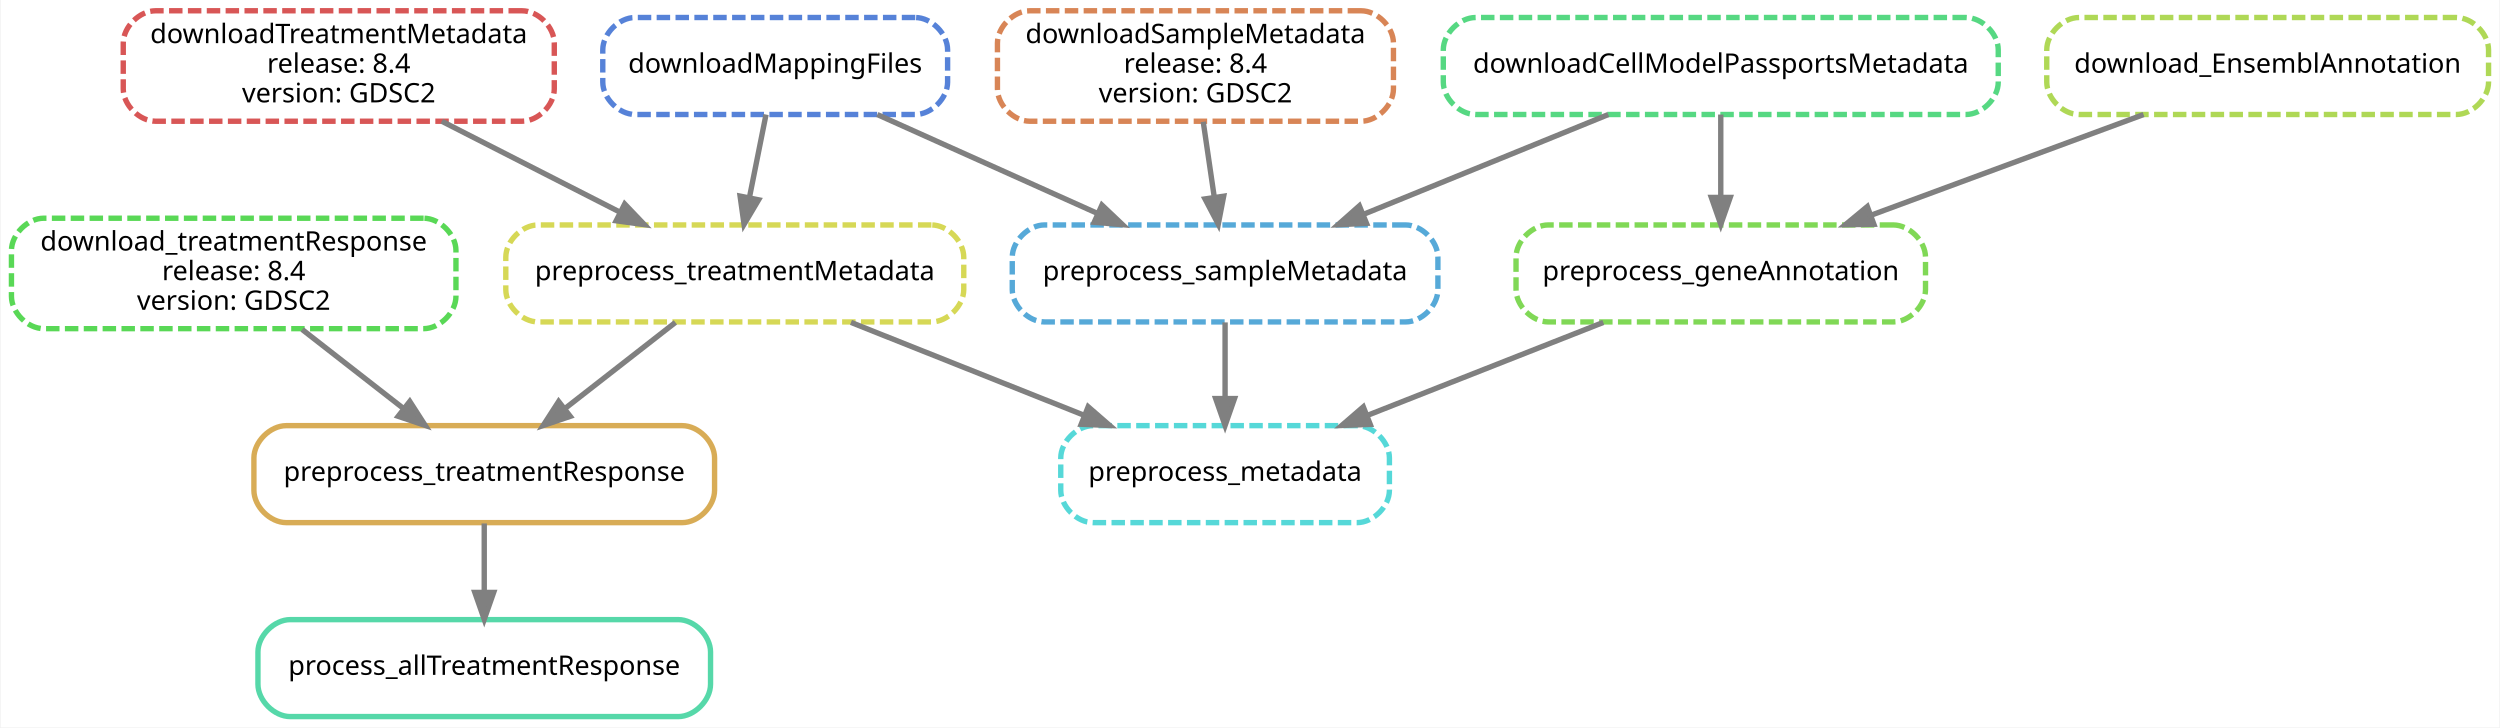
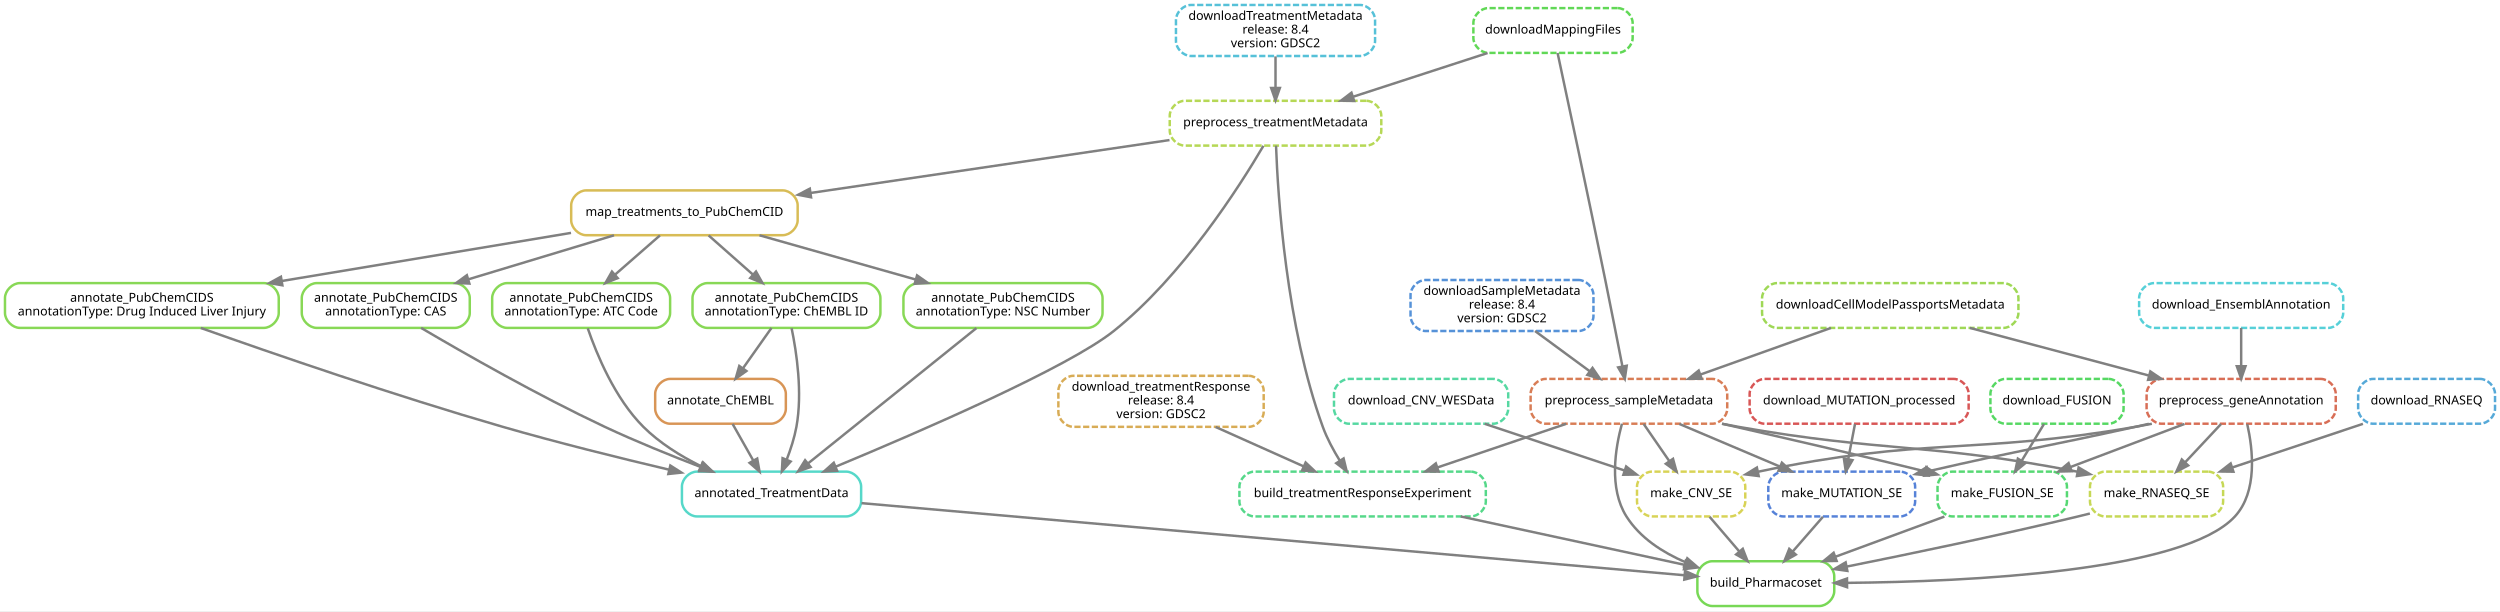
- <svg xmlns="http://www.w3.org/2000/svg" width="928pt" height="270pt" viewBox="0.00 0.00 927.50 270.00">
-   <g id="graph0" class="graph" transform="scale(1 1) rotate(0) translate(4 266)">
-     <polygon fill="white" stroke="transparent" points="-4,4 -4,-266 923.5,-266 923.5,4 -4,4" />
+ <svg xmlns="http://www.w3.org/2000/svg" width="2009pt" height="491pt" viewBox="0.00 0.00 2009.00 491.00">
+   <g id="graph0" class="graph" transform="scale(1 1) rotate(0) translate(4 487)">
+     <polygon fill="white" stroke="transparent" points="-4,4 -4,-487 2005,-487 2005,4 -4,4" />
    <g id="node1" class="node">
-       <path fill="none" stroke="#56d8a9" stroke-width="2" d="M247.5,-36C247.5,-36 103.5,-36 103.5,-36 97.5,-36 91.5,-30 91.5,-24 91.5,-24 91.5,-12 91.5,-12 91.5,-6 97.5,0 103.5,0 103.5,0 247.5,0 247.5,0 253.5,0 259.5,-6 259.5,-12 259.5,-12 259.5,-24 259.5,-24 259.5,-30 253.5,-36 247.5,-36" />
-       <text text-anchor="middle" x="175.5" y="-15.5" font-family="sans" font-size="10.00">process_allTreatmentResponse</text>
+       <path fill="none" stroke="#78d856" stroke-width="2" d="M1458,-36C1458,-36 1372,-36 1372,-36 1366,-36 1360,-30 1360,-24 1360,-24 1360,-12 1360,-12 1360,-6 1366,0 1372,0 1372,0 1458,0 1458,0 1464,0 1470,-6 1470,-12 1470,-12 1470,-24 1470,-24 1470,-30 1464,-36 1458,-36" />
+       <text text-anchor="middle" x="1415" y="-15.5" font-family="sans" font-size="10.00">build_Pharmacoset</text>
    </g>
    <g id="node2" class="node">
-       <path fill="none" stroke="#d8ac56" stroke-width="2" d="M249,-108C249,-108 102,-108 102,-108 96,-108 90,-102 90,-96 90,-96 90,-84 90,-84 90,-78 96,-72 102,-72 102,-72 249,-72 249,-72 255,-72 261,-78 261,-84 261,-84 261,-96 261,-96 261,-102 255,-108 249,-108" />
-       <text text-anchor="middle" x="175.5" y="-87.5" font-family="sans" font-size="10.00">preprocess_treatmentResponse</text>
+       <path fill="none" stroke="#56d88a" stroke-width="2" stroke-dasharray="5,2" d="M1178,-108C1178,-108 1004,-108 1004,-108 998,-108 992,-102 992,-96 992,-96 992,-84 992,-84 992,-78 998,-72 1004,-72 1004,-72 1178,-72 1178,-72 1184,-72 1190,-78 1190,-84 1190,-84 1190,-96 1190,-96 1190,-102 1184,-108 1178,-108" />
+       <text text-anchor="middle" x="1091" y="-87.5" font-family="sans" font-size="10.00">build_treatmentResponseExperiment</text>
    </g>
    <g id="edge1" class="edge">
-       <path fill="none" stroke="grey" stroke-width="2" d="M175.5,-71.7C175.5,-63.98 175.5,-54.71 175.5,-46.11" />
-       <polygon fill="grey" stroke="grey" stroke-width="2" points="179,-46.1 175.5,-36.1 172,-46.1 179,-46.1" />
+       <path fill="none" stroke="grey" stroke-width="2" d="M1169.85,-71.97C1224.99,-60.05 1297.76,-44.33 1349.66,-33.12" />
+       <polygon fill="grey" stroke="grey" stroke-width="2" points="1350.72,-36.47 1359.76,-30.94 1349.24,-29.63 1350.72,-36.47" />
    </g>
    <g id="node3" class="node">
-       <path fill="none" stroke="#59d856" stroke-width="2" stroke-dasharray="5,2" d="M153,-185C153,-185 12,-185 12,-185 6,-185 0,-179 0,-173 0,-173 0,-156 0,-156 0,-150 6,-144 12,-144 12,-144 153,-144 153,-144 159,-144 165,-150 165,-156 165,-156 165,-173 165,-173 165,-179 159,-185 153,-185" />
-       <text text-anchor="middle" x="82.5" y="-173" font-family="sans" font-size="10.00">download_treatmentResponse</text>
-       <text text-anchor="middle" x="82.5" y="-162" font-family="sans" font-size="10.00">release: 8.4</text>
-       <text text-anchor="middle" x="82.5" y="-151" font-family="sans" font-size="10.00">version: GDSC2</text>
+       <path fill="none" stroke="#d8ac56" stroke-width="2" stroke-dasharray="5,2" d="M999.5,-185C999.5,-185 858.5,-185 858.5,-185 852.5,-185 846.5,-179 846.5,-173 846.5,-173 846.5,-156 846.5,-156 846.5,-150 852.5,-144 858.5,-144 858.5,-144 999.5,-144 999.5,-144 1005.5,-144 1011.5,-150 1011.5,-156 1011.5,-156 1011.5,-173 1011.5,-173 1011.5,-179 1005.5,-185 999.5,-185" />
+       <text text-anchor="middle" x="929" y="-173" font-family="sans" font-size="10.00">download_treatmentResponse</text>
+       <text text-anchor="middle" x="929" y="-162" font-family="sans" font-size="10.00">release: 8.4</text>
+       <text text-anchor="middle" x="929" y="-151" font-family="sans" font-size="10.00">version: GDSC2</text>
+     </g>
+     <g id="edge9" class="edge">
+       <path fill="none" stroke="grey" stroke-width="2" d="M972.84,-143.88C994.73,-134.08 1021.25,-122.22 1043.61,-112.21" />
+       <polygon fill="grey" stroke="grey" stroke-width="2" points="1045.21,-115.33 1052.91,-108.05 1042.35,-108.94 1045.21,-115.33" />
+     </g>
+     <g id="node4" class="node">
+       <path fill="none" stroke="#b6d856" stroke-width="2" stroke-dasharray="5,2" d="M1094,-406C1094,-406 948,-406 948,-406 942,-406 936,-400 936,-394 936,-394 936,-382 936,-382 936,-376 942,-370 948,-370 948,-370 1094,-370 1094,-370 1100,-370 1106,-376 1106,-382 1106,-382 1106,-394 1106,-394 1106,-400 1100,-406 1094,-406" />
+       <text text-anchor="middle" x="1021" y="-385.5" font-family="sans" font-size="10.00">preprocess_treatmentMetadata</text>
+     </g>
+     <g id="edge10" class="edge">
+       <path fill="none" stroke="grey" stroke-width="2" d="M1021.42,-369.94C1022.89,-329.49 1029.49,-225.05 1059,-144 1062.4,-134.65 1067.53,-125.14 1072.68,-116.8" />
+       <polygon fill="grey" stroke="grey" stroke-width="2" points="1075.71,-118.57 1078.21,-108.28 1069.83,-114.76 1075.71,-118.57" />
+     </g>
+     <g id="node10" class="node">
+       <path fill="none" stroke="#56d8c9" stroke-width="2" d="M676,-108C676,-108 556,-108 556,-108 550,-108 544,-102 544,-96 544,-96 544,-84 544,-84 544,-78 550,-72 556,-72 556,-72 676,-72 676,-72 682,-72 688,-78 688,-84 688,-84 688,-96 688,-96 688,-102 682,-108 676,-108" />
+       <text text-anchor="middle" x="616" y="-87.5" font-family="sans" font-size="10.00">annotated_TreatmentData</text>
+     </g>
+     <g id="edge23" class="edge">
+       <path fill="none" stroke="grey" stroke-width="2" d="M1011.28,-369.8C992.06,-337.05 946.2,-265.09 891,-221 854.4,-191.76 736.46,-140.62 667.5,-111.97" />
+       <polygon fill="grey" stroke="grey" stroke-width="2" points="668.68,-108.67 658.1,-108.08 666,-115.14 668.68,-108.67" />
+     </g>
+     <g id="node12" class="node">
+       <path fill="none" stroke="#d8bc56" stroke-width="2" d="M625,-334C625,-334 467,-334 467,-334 461,-334 455,-328 455,-322 455,-322 455,-310 455,-310 455,-304 461,-298 467,-298 467,-298 625,-298 625,-298 631,-298 637,-304 637,-310 637,-310 637,-322 637,-322 637,-328 631,-334 625,-334" />
+       <text text-anchor="middle" x="546" y="-313.5" font-family="sans" font-size="10.00">map_treatments_to_PubChemCID</text>
+     </g>
+     <g id="edge25" class="edge">
+       <path fill="none" stroke="grey" stroke-width="2" d="M935.81,-374.45C854.91,-362.52 733.24,-344.59 647.39,-331.94" />
+       <polygon fill="grey" stroke="grey" stroke-width="2" points="647.77,-328.46 637.37,-330.46 646.75,-335.39 647.77,-328.46" />
+     </g>
+     <g id="node5" class="node">
+       <path fill="none" stroke="#56c1d8" stroke-width="2" stroke-dasharray="5,2" d="M1089,-483C1089,-483 953,-483 953,-483 947,-483 941,-477 941,-471 941,-471 941,-454 941,-454 941,-448 947,-442 953,-442 953,-442 1089,-442 1089,-442 1095,-442 1101,-448 1101,-454 1101,-454 1101,-471 1101,-471 1101,-477 1095,-483 1089,-483" />
+       <text text-anchor="middle" x="1021" y="-471" font-family="sans" font-size="10.00">downloadTreatmentMetadata</text>
+       <text text-anchor="middle" x="1021" y="-460" font-family="sans" font-size="10.00">release: 8.4</text>
+       <text text-anchor="middle" x="1021" y="-449" font-family="sans" font-size="10.00">version: GDSC2</text>
+     </g>
+     <g id="edge12" class="edge">
+       <path fill="none" stroke="grey" stroke-width="2" d="M1021,-441.69C1021,-433.91 1021,-424.84 1021,-416.45" />
+       <polygon fill="grey" stroke="grey" stroke-width="2" points="1024.5,-416.32 1021,-406.32 1017.5,-416.32 1024.5,-416.32" />
+     </g>
+     <g id="node6" class="node">
+       <path fill="none" stroke="#61d856" stroke-width="2" stroke-dasharray="5,2" d="M1296,-480.5C1296,-480.5 1192,-480.5 1192,-480.5 1186,-480.5 1180,-474.5 1180,-468.5 1180,-468.5 1180,-456.5 1180,-456.5 1180,-450.5 1186,-444.5 1192,-444.5 1192,-444.5 1296,-444.5 1296,-444.5 1302,-444.5 1308,-450.5 1308,-456.5 1308,-456.5 1308,-468.5 1308,-468.5 1308,-474.5 1302,-480.5 1296,-480.5" />
+       <text text-anchor="middle" x="1244" y="-460" font-family="sans" font-size="10.00">downloadMappingFiles</text>
+     </g>
+     <g id="edge13" class="edge">
+       <path fill="none" stroke="grey" stroke-width="2" d="M1191.43,-444.41C1159.09,-433.89 1117.45,-420.36 1083.43,-409.3" />
+       <polygon fill="grey" stroke="grey" stroke-width="2" points="1084.19,-405.86 1073.6,-406.1 1082.03,-412.52 1084.19,-405.86" />
+     </g>
+     <g id="node7" class="node">
+       <path fill="none" stroke="#d87d56" stroke-width="2" stroke-dasharray="5,2" d="M1372,-182.5C1372,-182.5 1238,-182.5 1238,-182.5 1232,-182.5 1226,-176.5 1226,-170.5 1226,-170.5 1226,-158.5 1226,-158.5 1226,-152.5 1232,-146.5 1238,-146.5 1238,-146.5 1372,-146.5 1372,-146.5 1378,-146.5 1384,-152.5 1384,-158.5 1384,-158.5 1384,-170.5 1384,-170.5 1384,-176.5 1378,-182.5 1372,-182.5" />
+       <text text-anchor="middle" x="1305" y="-162" font-family="sans" font-size="10.00">preprocess_sampleMetadata</text>
+     </g>
+     <g id="edge15" class="edge">
+       <path fill="none" stroke="grey" stroke-width="2" d="M1247.67,-444.44C1255.07,-409.98 1272.22,-329.63 1286,-262 1290.77,-238.57 1296.01,-211.89 1299.78,-192.53" />
+       <polygon fill="grey" stroke="grey" stroke-width="2" points="1303.23,-193.08 1301.7,-182.6 1296.36,-191.75 1303.23,-193.08" />
+     </g>
+     <g id="edge3" class="edge">
+       <path fill="none" stroke="grey" stroke-width="2" d="M1299.39,-146.49C1294.04,-126.91 1288.72,-94.55 1303,-72 1313.88,-54.82 1331.99,-43.1 1350.52,-35.15" />
+       <polygon fill="grey" stroke="grey" stroke-width="2" points="1351.9,-38.37 1359.91,-31.44 1349.32,-31.86 1351.9,-38.37" />
+     </g>
+     <g id="edge11" class="edge">
+       <path fill="none" stroke="grey" stroke-width="2" d="M1254.56,-146.41C1223.65,-135.94 1183.9,-122.47 1151.34,-111.44" />
+       <polygon fill="grey" stroke="grey" stroke-width="2" points="1152.07,-107.99 1141.48,-108.1 1149.82,-114.62 1152.07,-107.99" />
+     </g>
+     <g id="node20" class="node">
+       <path fill="none" stroke="#c6d856" stroke-width="2" stroke-dasharray="5,2" d="M1770.5,-108C1770.5,-108 1687.5,-108 1687.5,-108 1681.5,-108 1675.5,-102 1675.5,-96 1675.5,-96 1675.5,-84 1675.5,-84 1675.5,-78 1681.5,-72 1687.5,-72 1687.5,-72 1770.5,-72 1770.5,-72 1776.5,-72 1782.5,-78 1782.5,-84 1782.5,-84 1782.5,-96 1782.5,-96 1782.5,-102 1776.5,-108 1770.5,-108" />
+       <text text-anchor="middle" x="1729" y="-87.5" font-family="sans" font-size="10.00">make_RNASEQ_SE</text>
+     </g>
+     <g id="edge34" class="edge">
+       <path fill="none" stroke="grey" stroke-width="2" d="M1379.8,-146.46C1384.26,-145.59 1388.69,-144.76 1393,-144 1510.35,-123.3 1544.22,-131.53 1665.45,-107.94" />
+       <polygon fill="grey" stroke="grey" stroke-width="2" points="1666.37,-111.33 1675.5,-105.95 1665.01,-104.46 1666.37,-111.33" />
+     </g>
+     <g id="node22" class="node">
+       <path fill="none" stroke="#d8d356" stroke-width="2" stroke-dasharray="5,2" d="M1386.5,-108C1386.5,-108 1323.5,-108 1323.5,-108 1317.5,-108 1311.5,-102 1311.5,-96 1311.5,-96 1311.5,-84 1311.5,-84 1311.5,-78 1317.5,-72 1323.5,-72 1323.5,-72 1386.5,-72 1386.5,-72 1392.5,-72 1398.5,-78 1398.5,-84 1398.5,-84 1398.5,-96 1398.5,-96 1398.5,-102 1392.5,-108 1386.5,-108" />
+       <text text-anchor="middle" x="1355" y="-87.5" font-family="sans" font-size="10.00">make_CNV_SE</text>
+     </g>
+     <g id="edge37" class="edge">
+       <path fill="none" stroke="grey" stroke-width="2" d="M1316.85,-146.32C1323.01,-137.38 1330.67,-126.28 1337.5,-116.37" />
+       <polygon fill="grey" stroke="grey" stroke-width="2" points="1340.44,-118.28 1343.24,-108.06 1334.68,-114.3 1340.44,-118.28" />
+     </g>
+     <g id="node24" class="node">
+       <path fill="none" stroke="#5682d8" stroke-width="2" stroke-dasharray="5,2" d="M1523,-108C1523,-108 1429,-108 1429,-108 1423,-108 1417,-102 1417,-96 1417,-96 1417,-84 1417,-84 1417,-78 1423,-72 1429,-72 1429,-72 1523,-72 1523,-72 1529,-72 1535,-78 1535,-84 1535,-84 1535,-96 1535,-96 1535,-102 1529,-108 1523,-108" />
+       <text text-anchor="middle" x="1476" y="-87.5" font-family="sans" font-size="10.00">make_MUTATION_SE</text>
+     </g>
+     <g id="edge40" class="edge">
+       <path fill="none" stroke="grey" stroke-width="2" d="M1345.52,-146.32C1369.8,-136.03 1400.84,-122.87 1426.56,-111.96" />
+       <polygon fill="grey" stroke="grey" stroke-width="2" points="1427.93,-115.18 1435.77,-108.06 1425.19,-108.74 1427.93,-115.18" />
+     </g>
+     <g id="node26" class="node">
+       <path fill="none" stroke="#56d873" stroke-width="2" stroke-dasharray="5,2" d="M1645,-108C1645,-108 1565,-108 1565,-108 1559,-108 1553,-102 1553,-96 1553,-96 1553,-84 1553,-84 1553,-78 1559,-72 1565,-72 1565,-72 1645,-72 1645,-72 1651,-72 1657,-78 1657,-84 1657,-84 1657,-96 1657,-96 1657,-102 1651,-108 1645,-108" />
+       <text text-anchor="middle" x="1605" y="-87.5" font-family="sans" font-size="10.00">make_FUSION_SE</text>
+     </g>
+     <g id="edge43" class="edge">
+       <path fill="none" stroke="grey" stroke-width="2" d="M1379.83,-146.5C1433.31,-134.28 1501.66,-118.52 1542.92,-108.21" />
+       <polygon fill="grey" stroke="grey" stroke-width="2" points="1543.96,-111.56 1552.8,-105.71 1542.24,-104.77 1543.96,-111.56" />
+     </g>
+     <g id="node8" class="node">
+       <path fill="none" stroke="#5692d8" stroke-width="2" stroke-dasharray="5,2" d="M1264.5,-262C1264.5,-262 1141.5,-262 1141.5,-262 1135.5,-262 1129.5,-256 1129.5,-250 1129.5,-250 1129.5,-233 1129.5,-233 1129.5,-227 1135.5,-221 1141.5,-221 1141.5,-221 1264.5,-221 1264.5,-221 1270.5,-221 1276.5,-227 1276.5,-233 1276.5,-233 1276.5,-250 1276.5,-250 1276.5,-256 1270.5,-262 1264.5,-262" />
+       <text text-anchor="middle" x="1203" y="-250" font-family="sans" font-size="10.00">downloadSampleMetadata</text>
+       <text text-anchor="middle" x="1203" y="-239" font-family="sans" font-size="10.00">release: 8.4</text>
+       <text text-anchor="middle" x="1203" y="-228" font-family="sans" font-size="10.00">version: GDSC2</text>
+     </g>
+     <g id="edge14" class="edge">
+       <path fill="none" stroke="grey" stroke-width="2" d="M1229.53,-220.99C1242.93,-211.14 1259.27,-199.12 1273.32,-188.79" />
+       <polygon fill="grey" stroke="grey" stroke-width="2" points="1275.74,-191.36 1281.72,-182.61 1271.59,-185.72 1275.74,-191.36" />
+     </g>
+     <g id="node9" class="node">
+       <path fill="none" stroke="#9fd856" stroke-width="2" stroke-dasharray="5,2" d="M1606,-259.5C1606,-259.5 1424,-259.5 1424,-259.5 1418,-259.5 1412,-253.5 1412,-247.5 1412,-247.5 1412,-235.5 1412,-235.5 1412,-229.5 1418,-223.5 1424,-223.5 1424,-223.5 1606,-223.5 1606,-223.5 1612,-223.5 1618,-229.5 1618,-235.5 1618,-235.5 1618,-247.5 1618,-247.5 1618,-253.5 1612,-259.5 1606,-259.5" />
+       <text text-anchor="middle" x="1515" y="-239" font-family="sans" font-size="10.00">downloadCellModelPassportsMetadata</text>
+     </g>
+     <g id="edge16" class="edge">
+       <path fill="none" stroke="grey" stroke-width="2" d="M1467.35,-223.48C1436.18,-212.35 1395.28,-197.74 1362.33,-185.98" />
+       <polygon fill="grey" stroke="grey" stroke-width="2" points="1363.42,-182.65 1352.83,-182.58 1361.07,-189.24 1363.42,-182.65" />
+     </g>
+     <g id="node18" class="node">
+       <path fill="none" stroke="#d86e56" stroke-width="2" stroke-dasharray="5,2" d="M1861,-182.5C1861,-182.5 1733,-182.5 1733,-182.5 1727,-182.5 1721,-176.5 1721,-170.5 1721,-170.5 1721,-158.5 1721,-158.5 1721,-152.5 1727,-146.5 1733,-146.5 1733,-146.5 1861,-146.5 1861,-146.5 1867,-146.5 1873,-152.5 1873,-158.5 1873,-158.5 1873,-170.5 1873,-170.5 1873,-176.5 1867,-182.5 1861,-182.5" />
+       <text text-anchor="middle" x="1797" y="-162" font-family="sans" font-size="10.00">preprocess_geneAnnotation</text>
+     </g>
+     <g id="edge31" class="edge">
+       <path fill="none" stroke="grey" stroke-width="2" d="M1578.99,-223.48C1621.75,-212.11 1678.13,-197.12 1722.84,-185.22" />
+       <polygon fill="grey" stroke="grey" stroke-width="2" points="1724.01,-188.53 1732.78,-182.58 1722.21,-181.77 1724.01,-188.53" />
    </g>
    <g id="edge2" class="edge">
-       <path fill="none" stroke="grey" stroke-width="2" d="M107.91,-143.69C119.54,-134.63 133.39,-123.83 145.52,-114.37" />
-       <polygon fill="grey" stroke="grey" stroke-width="2" points="147.86,-116.99 153.59,-108.08 143.55,-111.47 147.86,-116.99" />
-     </g>
-     <g id="node4" class="node">
-       <path fill="none" stroke="#d6d856" stroke-width="2" stroke-dasharray="5,2" d="M341.5,-182.5C341.5,-182.5 195.5,-182.5 195.5,-182.5 189.5,-182.5 183.5,-176.5 183.5,-170.5 183.5,-170.5 183.5,-158.5 183.5,-158.5 183.5,-152.5 189.5,-146.5 195.5,-146.5 195.5,-146.5 341.5,-146.5 341.5,-146.5 347.5,-146.5 353.5,-152.5 353.5,-158.5 353.5,-158.5 353.5,-170.5 353.5,-170.5 353.5,-176.5 347.5,-182.5 341.5,-182.5" />
-       <text text-anchor="middle" x="268.5" y="-162" font-family="sans" font-size="10.00">preprocess_treatmentMetadata</text>
-     </g>
-     <g id="edge3" class="edge">
-       <path fill="none" stroke="grey" stroke-width="2" d="M246.46,-146.32C234.18,-136.75 218.73,-124.7 205.38,-114.29" />
-       <polygon fill="grey" stroke="grey" stroke-width="2" points="207.42,-111.45 197.38,-108.06 203.12,-116.97 207.42,-111.45" />
-     </g>
-     <g id="node7" class="node">
-       <path fill="none" stroke="#56d8d8" stroke-width="2" stroke-dasharray="5,2" d="M499.5,-108C499.5,-108 401.5,-108 401.5,-108 395.5,-108 389.5,-102 389.5,-96 389.5,-96 389.5,-84 389.5,-84 389.5,-78 395.5,-72 401.5,-72 401.5,-72 499.5,-72 499.5,-72 505.5,-72 511.5,-78 511.5,-84 511.5,-84 511.5,-96 511.5,-96 511.5,-102 505.5,-108 499.5,-108" />
-       <text text-anchor="middle" x="450.5" y="-87.5" font-family="sans" font-size="10.00">preprocess_metadata</text>
+       <path fill="none" stroke="grey" stroke-width="2" d="M688.32,-82.66C842.5,-69.16 1201.52,-37.7 1349.47,-24.74" />
+       <polygon fill="grey" stroke="grey" stroke-width="2" points="1350.1,-28.2 1359.75,-23.84 1349.49,-21.23 1350.1,-28.2" />
+     </g>
+     <g id="node11" class="node">
+       <path fill="none" stroke="#88d856" stroke-width="2" d="M691.5,-259.5C691.5,-259.5 564.5,-259.5 564.5,-259.5 558.5,-259.5 552.5,-253.5 552.5,-247.5 552.5,-247.5 552.5,-235.5 552.5,-235.5 552.5,-229.5 558.5,-223.5 564.5,-223.5 564.5,-223.5 691.5,-223.5 691.5,-223.5 697.5,-223.5 703.5,-229.5 703.5,-235.5 703.5,-235.5 703.5,-247.5 703.5,-247.5 703.5,-253.5 697.5,-259.5 691.5,-259.5" />
+       <text text-anchor="middle" x="628" y="-244.5" font-family="sans" font-size="10.00">annotate_PubChemCIDS</text>
+       <text text-anchor="middle" x="628" y="-233.5" font-family="sans" font-size="10.00">annotationType: ChEMBL ID</text>
+     </g>
+     <g id="edge17" class="edge">
+       <path fill="none" stroke="grey" stroke-width="2" d="M632.13,-223.28C636.16,-203.88 641.01,-171.45 636,-144 634.39,-135.2 631.4,-125.95 628.21,-117.7" />
+       <polygon fill="grey" stroke="grey" stroke-width="2" points="631.35,-116.12 624.31,-108.21 624.88,-118.79 631.35,-116.12" />
+     </g>
+     <g id="node17" class="node">
+       <path fill="none" stroke="#d89556" stroke-width="2" d="M615.5,-182.5C615.5,-182.5 534.5,-182.5 534.5,-182.5 528.5,-182.5 522.5,-176.5 522.5,-170.5 522.5,-170.5 522.5,-158.5 522.5,-158.5 522.5,-152.5 528.5,-146.5 534.5,-146.5 534.5,-146.5 615.5,-146.5 615.5,-146.5 621.5,-146.5 627.5,-152.5 627.5,-158.5 627.5,-158.5 627.5,-170.5 627.5,-170.5 627.5,-176.5 621.5,-182.5 615.5,-182.5" />
+       <text text-anchor="middle" x="575" y="-162" font-family="sans" font-size="10.00">annotate_ChEMBL</text>
+     </g>
+     <g id="edge30" class="edge">
+       <path fill="none" stroke="grey" stroke-width="2" d="M615.97,-223.48C609.18,-213.86 600.55,-201.66 592.97,-190.92" />
+       <polygon fill="grey" stroke="grey" stroke-width="2" points="595.79,-188.86 587.16,-182.71 590.08,-192.9 595.79,-188.86" />
+     </g>
+     <g id="edge24" class="edge">
+       <path fill="none" stroke="grey" stroke-width="2" d="M565.43,-297.82C576.05,-288.43 589.37,-276.65 600.99,-266.38" />
+       <polygon fill="grey" stroke="grey" stroke-width="2" points="603.53,-268.8 608.71,-259.56 598.9,-263.56 603.53,-268.8" />
+     </g>
+     <g id="node13" class="node">
+       <path fill="none" stroke="#88d856" stroke-width="2" d="M870,-259.5C870,-259.5 734,-259.5 734,-259.5 728,-259.5 722,-253.5 722,-247.5 722,-247.5 722,-235.5 722,-235.5 722,-229.5 728,-223.5 734,-223.5 734,-223.5 870,-223.5 870,-223.5 876,-223.5 882,-229.5 882,-235.5 882,-235.5 882,-247.5 882,-247.5 882,-253.5 876,-259.5 870,-259.5" />
+       <text text-anchor="middle" x="802" y="-244.5" font-family="sans" font-size="10.00">annotate_PubChemCIDS</text>
+       <text text-anchor="middle" x="802" y="-233.5" font-family="sans" font-size="10.00">annotationType: NSC Number</text>
+     </g>
+     <g id="edge26" class="edge">
+       <path fill="none" stroke="grey" stroke-width="2" d="M606.34,-297.91C643.96,-287.26 692.5,-273.51 731.83,-262.37" />
+       <polygon fill="grey" stroke="grey" stroke-width="2" points="732.95,-265.69 741.62,-259.6 731.04,-258.96 732.95,-265.69" />
+     </g>
+     <g id="node14" class="node">
+       <path fill="none" stroke="#88d856" stroke-width="2" d="M208,-259.5C208,-259.5 12,-259.5 12,-259.5 6,-259.5 0,-253.5 0,-247.5 0,-247.5 0,-235.5 0,-235.5 0,-229.5 6,-223.5 12,-223.5 12,-223.5 208,-223.5 208,-223.5 214,-223.5 220,-229.5 220,-235.5 220,-235.5 220,-247.5 220,-247.5 220,-253.5 214,-259.5 208,-259.5" />
+       <text text-anchor="middle" x="110" y="-244.5" font-family="sans" font-size="10.00">annotate_PubChemCIDS</text>
+       <text text-anchor="middle" x="110" y="-233.5" font-family="sans" font-size="10.00">annotationType: Drug Induced Liver Injury</text>
+     </g>
+     <g id="edge27" class="edge">
+       <path fill="none" stroke="grey" stroke-width="2" d="M454.87,-299.85C387.27,-288.61 294.72,-273.22 222.52,-261.21" />
+       <polygon fill="grey" stroke="grey" stroke-width="2" points="222.91,-257.73 212.47,-259.54 221.76,-264.63 222.91,-257.73" />
+     </g>
+     <g id="node15" class="node">
+       <path fill="none" stroke="#88d856" stroke-width="2" d="M361.5,-259.5C361.5,-259.5 250.5,-259.5 250.5,-259.5 244.5,-259.5 238.5,-253.5 238.5,-247.5 238.5,-247.5 238.5,-235.5 238.5,-235.5 238.5,-229.5 244.5,-223.5 250.5,-223.5 250.5,-223.5 361.5,-223.5 361.5,-223.5 367.5,-223.5 373.5,-229.5 373.5,-235.5 373.5,-235.5 373.5,-247.5 373.5,-247.5 373.5,-253.5 367.5,-259.5 361.5,-259.5" />
+       <text text-anchor="middle" x="306" y="-244.5" font-family="sans" font-size="10.00">annotate_PubChemCIDS</text>
+       <text text-anchor="middle" x="306" y="-233.5" font-family="sans" font-size="10.00">annotationType: CAS</text>
+     </g>
+     <g id="edge28" class="edge">
+       <path fill="none" stroke="grey" stroke-width="2" d="M489.43,-297.91C454.32,-287.3 409.04,-273.63 372.25,-262.51" />
+       <polygon fill="grey" stroke="grey" stroke-width="2" points="373.19,-259.14 362.61,-259.6 371.17,-265.84 373.19,-259.14" />
+     </g>
+     <g id="node16" class="node">
+       <path fill="none" stroke="#88d856" stroke-width="2" d="M522.5,-259.5C522.5,-259.5 403.5,-259.5 403.5,-259.5 397.5,-259.5 391.5,-253.5 391.5,-247.5 391.5,-247.5 391.5,-235.5 391.5,-235.5 391.5,-229.5 397.5,-223.5 403.5,-223.5 403.5,-223.5 522.5,-223.5 522.5,-223.5 528.5,-223.5 534.5,-229.5 534.5,-235.5 534.5,-235.5 534.5,-247.5 534.5,-247.5 534.5,-253.5 528.5,-259.5 522.5,-259.5" />
+       <text text-anchor="middle" x="463" y="-244.5" font-family="sans" font-size="10.00">annotate_PubChemCIDS</text>
+       <text text-anchor="middle" x="463" y="-233.5" font-family="sans" font-size="10.00">annotationType: ATC Code</text>
+     </g>
+     <g id="edge29" class="edge">
+       <path fill="none" stroke="grey" stroke-width="2" d="M526.33,-297.82C515.58,-288.43 502.1,-276.65 490.34,-266.38" />
+       <polygon fill="grey" stroke="grey" stroke-width="2" points="492.36,-263.5 482.53,-259.56 487.76,-268.77 492.36,-263.5" />
+     </g>
+     <g id="edge18" class="edge">
+       <path fill="none" stroke="grey" stroke-width="2" d="M780.66,-223.35C747.4,-196.61 683.09,-144.92 645.43,-114.66" />
+       <polygon fill="grey" stroke="grey" stroke-width="2" points="647.36,-111.72 637.37,-108.18 642.98,-117.17 647.36,-111.72" />
+     </g>
+     <g id="edge19" class="edge">
+       <path fill="none" stroke="grey" stroke-width="2" d="M157.36,-223.43C214.47,-203.16 313.59,-168.94 400,-144 443.87,-131.34 493.3,-119.07 533.79,-109.53" />
+       <polygon fill="grey" stroke="grey" stroke-width="2" points="534.68,-112.91 543.61,-107.22 533.08,-106.1 534.68,-112.91" />
+     </g>
+     <g id="edge20" class="edge">
+       <path fill="none" stroke="grey" stroke-width="2" d="M334.39,-223.49C368.71,-203.27 428.54,-169.11 482,-144 506.89,-132.31 535.11,-120.89 559.21,-111.66" />
+       <polygon fill="grey" stroke="grey" stroke-width="2" points="560.46,-114.93 568.57,-108.11 557.98,-108.38 560.46,-114.93" />
+     </g>
+     <g id="edge21" class="edge">
+       <path fill="none" stroke="grey" stroke-width="2" d="M468.32,-223.18C475.52,-202.19 490.15,-166.78 513,-144 525.98,-131.06 542.76,-120.62 559,-112.53" />
+       <polygon fill="grey" stroke="grey" stroke-width="2" points="560.93,-115.49 568.47,-108.05 557.94,-109.17 560.93,-115.49" />
+     </g>
+     <g id="edge22" class="edge">
+       <path fill="none" stroke="grey" stroke-width="2" d="M584.72,-146.32C589.67,-137.56 595.8,-126.73 601.31,-116.97" />
+       <polygon fill="grey" stroke="grey" stroke-width="2" points="604.48,-118.49 606.35,-108.06 598.38,-115.04 604.48,-118.49" />
+     </g>
+     <g id="edge4" class="edge">
+       <path fill="none" stroke="grey" stroke-width="2" d="M1801.88,-146.2C1806.5,-125.73 1810.29,-91.92 1792,-72 1751.24,-27.61 1577.25,-19.57 1480.53,-18.61" />
+       <polygon fill="grey" stroke="grey" stroke-width="2" points="1480.3,-15.11 1470.27,-18.54 1480.24,-22.11 1480.3,-15.11" />
+     </g>
+     <g id="edge35" class="edge">
+       <path fill="none" stroke="grey" stroke-width="2" d="M1780.88,-146.32C1772.25,-137.11 1761.46,-125.6 1751.96,-115.47" />
+       <polygon fill="grey" stroke="grey" stroke-width="2" points="1754.39,-112.96 1745,-108.06 1749.29,-117.75 1754.39,-112.96" />
+     </g>
+     <g id="edge38" class="edge">
+       <path fill="none" stroke="grey" stroke-width="2" d="M1725.23,-146.46C1720.76,-145.58 1716.33,-144.75 1712,-144 1581.09,-121.3 1542.74,-136.18 1408.61,-107.87" />
+       <polygon fill="grey" stroke="grey" stroke-width="2" points="1409.29,-104.44 1398.78,-105.76 1407.82,-111.29 1409.29,-104.44" />
+     </g>
+     <g id="edge41" class="edge">
+       <path fill="none" stroke="grey" stroke-width="2" d="M1722.84,-146.42C1719.18,-145.6 1715.55,-144.79 1712,-144 1640.51,-128.14 1620.04,-125.47 1545.22,-108.24" />
+       <polygon fill="grey" stroke="grey" stroke-width="2" points="1545.84,-104.8 1535.31,-105.95 1544.26,-111.62 1545.84,-104.8" />
+     </g>
+     <g id="edge44" class="edge">
+       <path fill="none" stroke="grey" stroke-width="2" d="M1751.5,-146.32C1724,-135.94 1688.78,-122.63 1659.76,-111.68" />
+       <polygon fill="grey" stroke="grey" stroke-width="2" points="1660.77,-108.32 1650.17,-108.06 1658.29,-114.87 1660.77,-108.32" />
+     </g>
+     <g id="node19" class="node">
+       <path fill="none" stroke="#56d0d8" stroke-width="2" stroke-dasharray="5,2" d="M1867,-259.5C1867,-259.5 1727,-259.5 1727,-259.5 1721,-259.5 1715,-253.5 1715,-247.5 1715,-247.5 1715,-235.5 1715,-235.5 1715,-229.5 1721,-223.5 1727,-223.5 1727,-223.5 1867,-223.5 1867,-223.5 1873,-223.5 1879,-229.5 1879,-235.5 1879,-235.5 1879,-247.5 1879,-247.5 1879,-253.5 1873,-259.5 1867,-259.5" />
+       <text text-anchor="middle" x="1797" y="-239" font-family="sans" font-size="10.00">download_EnsemblAnnotation</text>
+     </g>
+     <g id="edge32" class="edge">
+       <path fill="none" stroke="grey" stroke-width="2" d="M1797,-223.48C1797,-214.44 1797,-203.1 1797,-192.85" />
+       <polygon fill="grey" stroke="grey" stroke-width="2" points="1800.5,-192.71 1797,-182.71 1793.5,-192.71 1800.5,-192.71" />
+     </g>
+     <g id="edge5" class="edge">
+       <path fill="none" stroke="grey" stroke-width="2" d="M1675.44,-74.33C1672.25,-73.52 1669.08,-72.74 1666,-72 1603.07,-56.88 1530.71,-41.85 1479.9,-31.68" />
+       <polygon fill="grey" stroke="grey" stroke-width="2" points="1480.53,-28.23 1470.04,-29.71 1479.16,-35.1 1480.53,-28.23" />
+     </g>
+     <g id="node21" class="node">
+       <path fill="none" stroke="#56a9d8" stroke-width="2" stroke-dasharray="5,2" d="M1989,-182.5C1989,-182.5 1903,-182.5 1903,-182.5 1897,-182.5 1891,-176.5 1891,-170.5 1891,-170.5 1891,-158.5 1891,-158.5 1891,-152.5 1897,-146.5 1903,-146.5 1903,-146.5 1989,-146.5 1989,-146.5 1995,-146.5 2001,-152.5 2001,-158.5 2001,-158.5 2001,-170.5 2001,-170.5 2001,-176.5 1995,-182.5 1989,-182.5" />
+       <text text-anchor="middle" x="1946" y="-162" font-family="sans" font-size="10.00">download_RNASEQ</text>
+     </g>
+     <g id="edge33" class="edge">
+       <path fill="none" stroke="grey" stroke-width="2" d="M1894.85,-146.41C1863.37,-135.89 1822.86,-122.36 1789.75,-111.3" />
+       <polygon fill="grey" stroke="grey" stroke-width="2" points="1790.78,-107.95 1780.18,-108.1 1788.56,-114.59 1790.78,-107.95" />
    </g>
    <g id="edge6" class="edge">
-       <path fill="none" stroke="grey" stroke-width="2" d="M311.63,-146.32C337.58,-135.98 370.8,-122.75 398.24,-111.82" />
-       <polygon fill="grey" stroke="grey" stroke-width="2" points="399.68,-115.01 407.68,-108.06 397.09,-108.51 399.68,-115.01" />
-     </g>
-     <g id="node5" class="node">
-       <path fill="none" stroke="#d85656" stroke-width="2" stroke-dasharray="5,2" d="M189.5,-262C189.5,-262 53.5,-262 53.5,-262 47.5,-262 41.5,-256 41.5,-250 41.5,-250 41.5,-233 41.5,-233 41.5,-227 47.5,-221 53.5,-221 53.5,-221 189.5,-221 189.5,-221 195.5,-221 201.5,-227 201.5,-233 201.5,-233 201.5,-250 201.5,-250 201.5,-256 195.5,-262 189.5,-262" />
-       <text text-anchor="middle" x="121.5" y="-250" font-family="sans" font-size="10.00">downloadTreatmentMetadata</text>
-       <text text-anchor="middle" x="121.5" y="-239" font-family="sans" font-size="10.00">release: 8.4</text>
-       <text text-anchor="middle" x="121.5" y="-228" font-family="sans" font-size="10.00">version: GDSC2</text>
-     </g>
-     <g id="edge4" class="edge">
-       <path fill="none" stroke="grey" stroke-width="2" d="M159.74,-220.99C180.04,-210.63 205.05,-197.87 225.97,-187.2" />
-       <polygon fill="grey" stroke="grey" stroke-width="2" points="227.64,-190.28 234.96,-182.61 224.46,-184.04 227.64,-190.28" />
-     </g>
-     <g id="node6" class="node">
-       <path fill="none" stroke="#5682d8" stroke-width="2" stroke-dasharray="5,2" d="M335.5,-259.5C335.5,-259.5 231.5,-259.5 231.5,-259.5 225.5,-259.5 219.5,-253.5 219.5,-247.5 219.5,-247.5 219.5,-235.5 219.5,-235.5 219.5,-229.5 225.5,-223.5 231.5,-223.5 231.5,-223.5 335.5,-223.5 335.5,-223.5 341.5,-223.5 347.5,-229.5 347.5,-235.5 347.5,-235.5 347.5,-247.5 347.5,-247.5 347.5,-253.5 341.5,-259.5 335.5,-259.5" />
-       <text text-anchor="middle" x="283.5" y="-239" font-family="sans" font-size="10.00">downloadMappingFiles</text>
-     </g>
-     <g id="edge5" class="edge">
-       <path fill="none" stroke="grey" stroke-width="2" d="M280.1,-223.48C278.27,-214.34 275.97,-202.86 273.91,-192.53" />
-       <polygon fill="grey" stroke="grey" stroke-width="2" points="277.34,-191.83 271.94,-182.71 270.47,-193.2 277.34,-191.83" />
-     </g>
-     <g id="node8" class="node">
-       <path fill="none" stroke="#56a9d8" stroke-width="2" stroke-dasharray="5,2" d="M517.5,-182.5C517.5,-182.5 383.5,-182.5 383.5,-182.5 377.5,-182.5 371.5,-176.5 371.5,-170.5 371.5,-170.5 371.5,-158.5 371.5,-158.5 371.5,-152.5 377.5,-146.5 383.5,-146.5 383.5,-146.5 517.5,-146.5 517.5,-146.5 523.5,-146.5 529.5,-152.5 529.5,-158.5 529.5,-158.5 529.5,-170.5 529.5,-170.5 529.5,-176.5 523.5,-182.5 517.5,-182.5" />
-       <text text-anchor="middle" x="450.5" y="-162" font-family="sans" font-size="10.00">preprocess_sampleMetadata</text>
-     </g>
-     <g id="edge10" class="edge">
-       <path fill="none" stroke="grey" stroke-width="2" d="M321.39,-223.48C345.65,-212.59 377.31,-198.37 403.21,-186.74" />
-       <polygon fill="grey" stroke="grey" stroke-width="2" points="404.78,-189.87 412.47,-182.58 401.91,-183.49 404.78,-189.87" />
+       <path fill="none" stroke="grey" stroke-width="2" d="M1369.83,-71.7C1377.02,-63.3 1385.8,-53.07 1393.69,-43.86" />
+       <polygon fill="grey" stroke="grey" stroke-width="2" points="1396.49,-45.97 1400.34,-36.1 1391.17,-41.42 1396.49,-45.97" />
+     </g>
+     <g id="node23" class="node">
+       <path fill="none" stroke="#56d8a2" stroke-width="2" stroke-dasharray="5,2" d="M1196,-182.5C1196,-182.5 1080,-182.5 1080,-182.5 1074,-182.5 1068,-176.5 1068,-170.5 1068,-170.5 1068,-158.5 1068,-158.5 1068,-152.5 1074,-146.5 1080,-146.5 1080,-146.5 1196,-146.5 1196,-146.5 1202,-146.5 1208,-152.5 1208,-158.5 1208,-158.5 1208,-170.5 1208,-170.5 1208,-176.5 1202,-182.5 1196,-182.5" />
+       <text text-anchor="middle" x="1138" y="-162" font-family="sans" font-size="10.00">download_CNV_WESData</text>
+     </g>
+     <g id="edge36" class="edge">
+       <path fill="none" stroke="grey" stroke-width="2" d="M1189.15,-146.41C1222.91,-135.13 1267.06,-120.38 1301.32,-108.93" />
+       <polygon fill="grey" stroke="grey" stroke-width="2" points="1302.78,-112.14 1311.16,-105.65 1300.56,-105.5 1302.78,-112.14" />
    </g>
    <g id="edge7" class="edge">
-       <path fill="none" stroke="grey" stroke-width="2" d="M450.5,-146.32C450.5,-137.92 450.5,-127.62 450.5,-118.19" />
-       <polygon fill="grey" stroke="grey" stroke-width="2" points="454,-118.06 450.5,-108.06 447,-118.06 454,-118.06" />
-     </g>
-     <g id="node9" class="node">
-       <path fill="none" stroke="#d88556" stroke-width="2" stroke-dasharray="5,2" d="M501,-262C501,-262 378,-262 378,-262 372,-262 366,-256 366,-250 366,-250 366,-233 366,-233 366,-227 372,-221 378,-221 378,-221 501,-221 501,-221 507,-221 513,-227 513,-233 513,-233 513,-250 513,-250 513,-256 507,-262 501,-262" />
-       <text text-anchor="middle" x="439.5" y="-250" font-family="sans" font-size="10.00">downloadSampleMetadata</text>
-       <text text-anchor="middle" x="439.5" y="-239" font-family="sans" font-size="10.00">release: 8.4</text>
-       <text text-anchor="middle" x="439.5" y="-228" font-family="sans" font-size="10.00">version: GDSC2</text>
-     </g>
-     <g id="edge9" class="edge">
-       <path fill="none" stroke="grey" stroke-width="2" d="M442.39,-220.79C443.65,-212.22 445.14,-202.02 446.5,-192.74" />
-       <polygon fill="grey" stroke="grey" stroke-width="2" points="449.98,-193.18 447.97,-182.78 443.05,-192.16 449.98,-193.18" />
-     </g>
-     <g id="node10" class="node">
-       <path fill="none" stroke="#56d882" stroke-width="2" stroke-dasharray="5,2" d="M725.5,-259.5C725.5,-259.5 543.5,-259.5 543.5,-259.5 537.5,-259.5 531.5,-253.5 531.5,-247.5 531.5,-247.5 531.5,-235.5 531.5,-235.5 531.5,-229.5 537.5,-223.5 543.5,-223.5 543.5,-223.5 725.5,-223.5 725.5,-223.5 731.5,-223.5 737.5,-229.5 737.5,-235.5 737.5,-235.5 737.5,-247.5 737.5,-247.5 737.5,-253.5 731.5,-259.5 725.5,-259.5" />
-       <text text-anchor="middle" x="634.5" y="-239" font-family="sans" font-size="10.00">downloadCellModelPassportsMetadata</text>
-     </g>
-     <g id="edge11" class="edge">
-       <path fill="none" stroke="grey" stroke-width="2" d="M592.75,-223.48C565.79,-212.49 530.53,-198.12 501.85,-186.43" />
-       <polygon fill="grey" stroke="grey" stroke-width="2" points="502.99,-183.11 492.41,-182.58 500.34,-189.6 502.99,-183.11" />
-     </g>
-     <g id="node11" class="node">
-       <path fill="none" stroke="#80d856" stroke-width="2" stroke-dasharray="5,2" d="M698.5,-182.5C698.5,-182.5 570.5,-182.5 570.5,-182.5 564.5,-182.5 558.5,-176.5 558.5,-170.5 558.5,-170.5 558.5,-158.5 558.5,-158.5 558.5,-152.5 564.5,-146.5 570.5,-146.5 570.5,-146.5 698.5,-146.5 698.5,-146.5 704.5,-146.5 710.5,-152.5 710.5,-158.5 710.5,-158.5 710.5,-170.5 710.5,-170.5 710.5,-176.5 704.5,-182.5 698.5,-182.5" />
-       <text text-anchor="middle" x="634.5" y="-162" font-family="sans" font-size="10.00">preprocess_geneAnnotation</text>
-     </g>
-     <g id="edge12" class="edge">
-       <path fill="none" stroke="grey" stroke-width="2" d="M634.5,-223.48C634.5,-214.44 634.5,-203.1 634.5,-192.85" />
-       <polygon fill="grey" stroke="grey" stroke-width="2" points="638,-192.71 634.5,-182.71 631,-192.71 638,-192.71" />
+       <path fill="none" stroke="grey" stroke-width="2" d="M1460.92,-71.7C1453.61,-63.3 1444.69,-53.07 1436.66,-43.86" />
+       <polygon fill="grey" stroke="grey" stroke-width="2" points="1439.11,-41.34 1429.91,-36.1 1433.84,-45.94 1439.11,-41.34" />
+     </g>
+     <g id="node25" class="node">
+       <path fill="none" stroke="#d85656" stroke-width="2" stroke-dasharray="5,2" d="M1566,-182.5C1566,-182.5 1414,-182.5 1414,-182.5 1408,-182.5 1402,-176.5 1402,-170.5 1402,-170.5 1402,-158.5 1402,-158.5 1402,-152.5 1408,-146.5 1414,-146.5 1414,-146.5 1566,-146.5 1566,-146.5 1572,-146.5 1578,-152.5 1578,-158.5 1578,-158.5 1578,-170.5 1578,-170.5 1578,-176.5 1572,-182.5 1566,-182.5" />
+       <text text-anchor="middle" x="1490" y="-162" font-family="sans" font-size="10.00">download_MUTATION_processed</text>
+     </g>
+     <g id="edge39" class="edge">
+       <path fill="none" stroke="grey" stroke-width="2" d="M1486.68,-146.32C1485.04,-137.83 1483.03,-127.39 1481.19,-117.88" />
+       <polygon fill="grey" stroke="grey" stroke-width="2" points="1484.63,-117.21 1479.29,-108.06 1477.75,-118.54 1484.63,-117.21" />
    </g>
    <g id="edge8" class="edge">
-       <path fill="none" stroke="grey" stroke-width="2" d="M590.89,-146.32C564.66,-135.98 531.08,-122.75 503.34,-111.82" />
-       <polygon fill="grey" stroke="grey" stroke-width="2" points="504.38,-108.47 493.79,-108.06 501.81,-114.98 504.38,-108.47" />
-     </g>
-     <g id="node12" class="node">
-       <path fill="none" stroke="#afd856" stroke-width="2" stroke-dasharray="5,2" d="M907.5,-259.5C907.5,-259.5 767.5,-259.5 767.5,-259.5 761.5,-259.5 755.5,-253.5 755.5,-247.5 755.5,-247.5 755.5,-235.5 755.5,-235.5 755.5,-229.5 761.5,-223.5 767.5,-223.5 767.5,-223.5 907.5,-223.5 907.5,-223.5 913.5,-223.5 919.5,-229.5 919.5,-235.5 919.5,-235.5 919.5,-247.5 919.5,-247.5 919.5,-253.5 913.5,-259.5 907.5,-259.5" />
-       <text text-anchor="middle" x="837.5" y="-239" font-family="sans" font-size="10.00">download_EnsemblAnnotation</text>
-     </g>
-     <g id="edge13" class="edge">
-       <path fill="none" stroke="grey" stroke-width="2" d="M791.44,-223.48C761.43,-212.4 722.11,-197.87 690.33,-186.13" />
-       <polygon fill="grey" stroke="grey" stroke-width="2" points="691.33,-182.76 680.73,-182.58 688.9,-189.33 691.33,-182.76" />
+       <path fill="none" stroke="grey" stroke-width="2" d="M1558.52,-71.88C1532.08,-62.14 1498.8,-49.87 1470.94,-39.61" />
+       <polygon fill="grey" stroke="grey" stroke-width="2" points="1471.92,-36.24 1461.33,-36.07 1469.5,-42.81 1471.92,-36.24" />
+     </g>
+     <g id="node27" class="node">
+       <path fill="none" stroke="#56d863" stroke-width="2" stroke-dasharray="5,2" d="M1690.5,-182.5C1690.5,-182.5 1607.5,-182.5 1607.5,-182.5 1601.5,-182.5 1595.5,-176.5 1595.5,-170.5 1595.5,-170.5 1595.5,-158.5 1595.5,-158.5 1595.5,-152.5 1601.5,-146.5 1607.5,-146.5 1607.5,-146.5 1690.5,-146.5 1690.5,-146.5 1696.5,-146.5 1702.5,-152.5 1702.5,-158.5 1702.5,-158.5 1702.5,-170.5 1702.5,-170.5 1702.5,-176.5 1696.5,-182.5 1690.5,-182.5" />
+       <text text-anchor="middle" x="1649" y="-162" font-family="sans" font-size="10.00">download_FUSION</text>
+     </g>
+     <g id="edge42" class="edge">
+       <path fill="none" stroke="grey" stroke-width="2" d="M1638.57,-146.32C1633.2,-137.47 1626.55,-126.5 1620.58,-116.67" />
+       <polygon fill="grey" stroke="grey" stroke-width="2" points="1623.53,-114.79 1615.35,-108.06 1617.55,-118.42 1623.53,-114.79" />
    </g>
  </g>
</svg>
